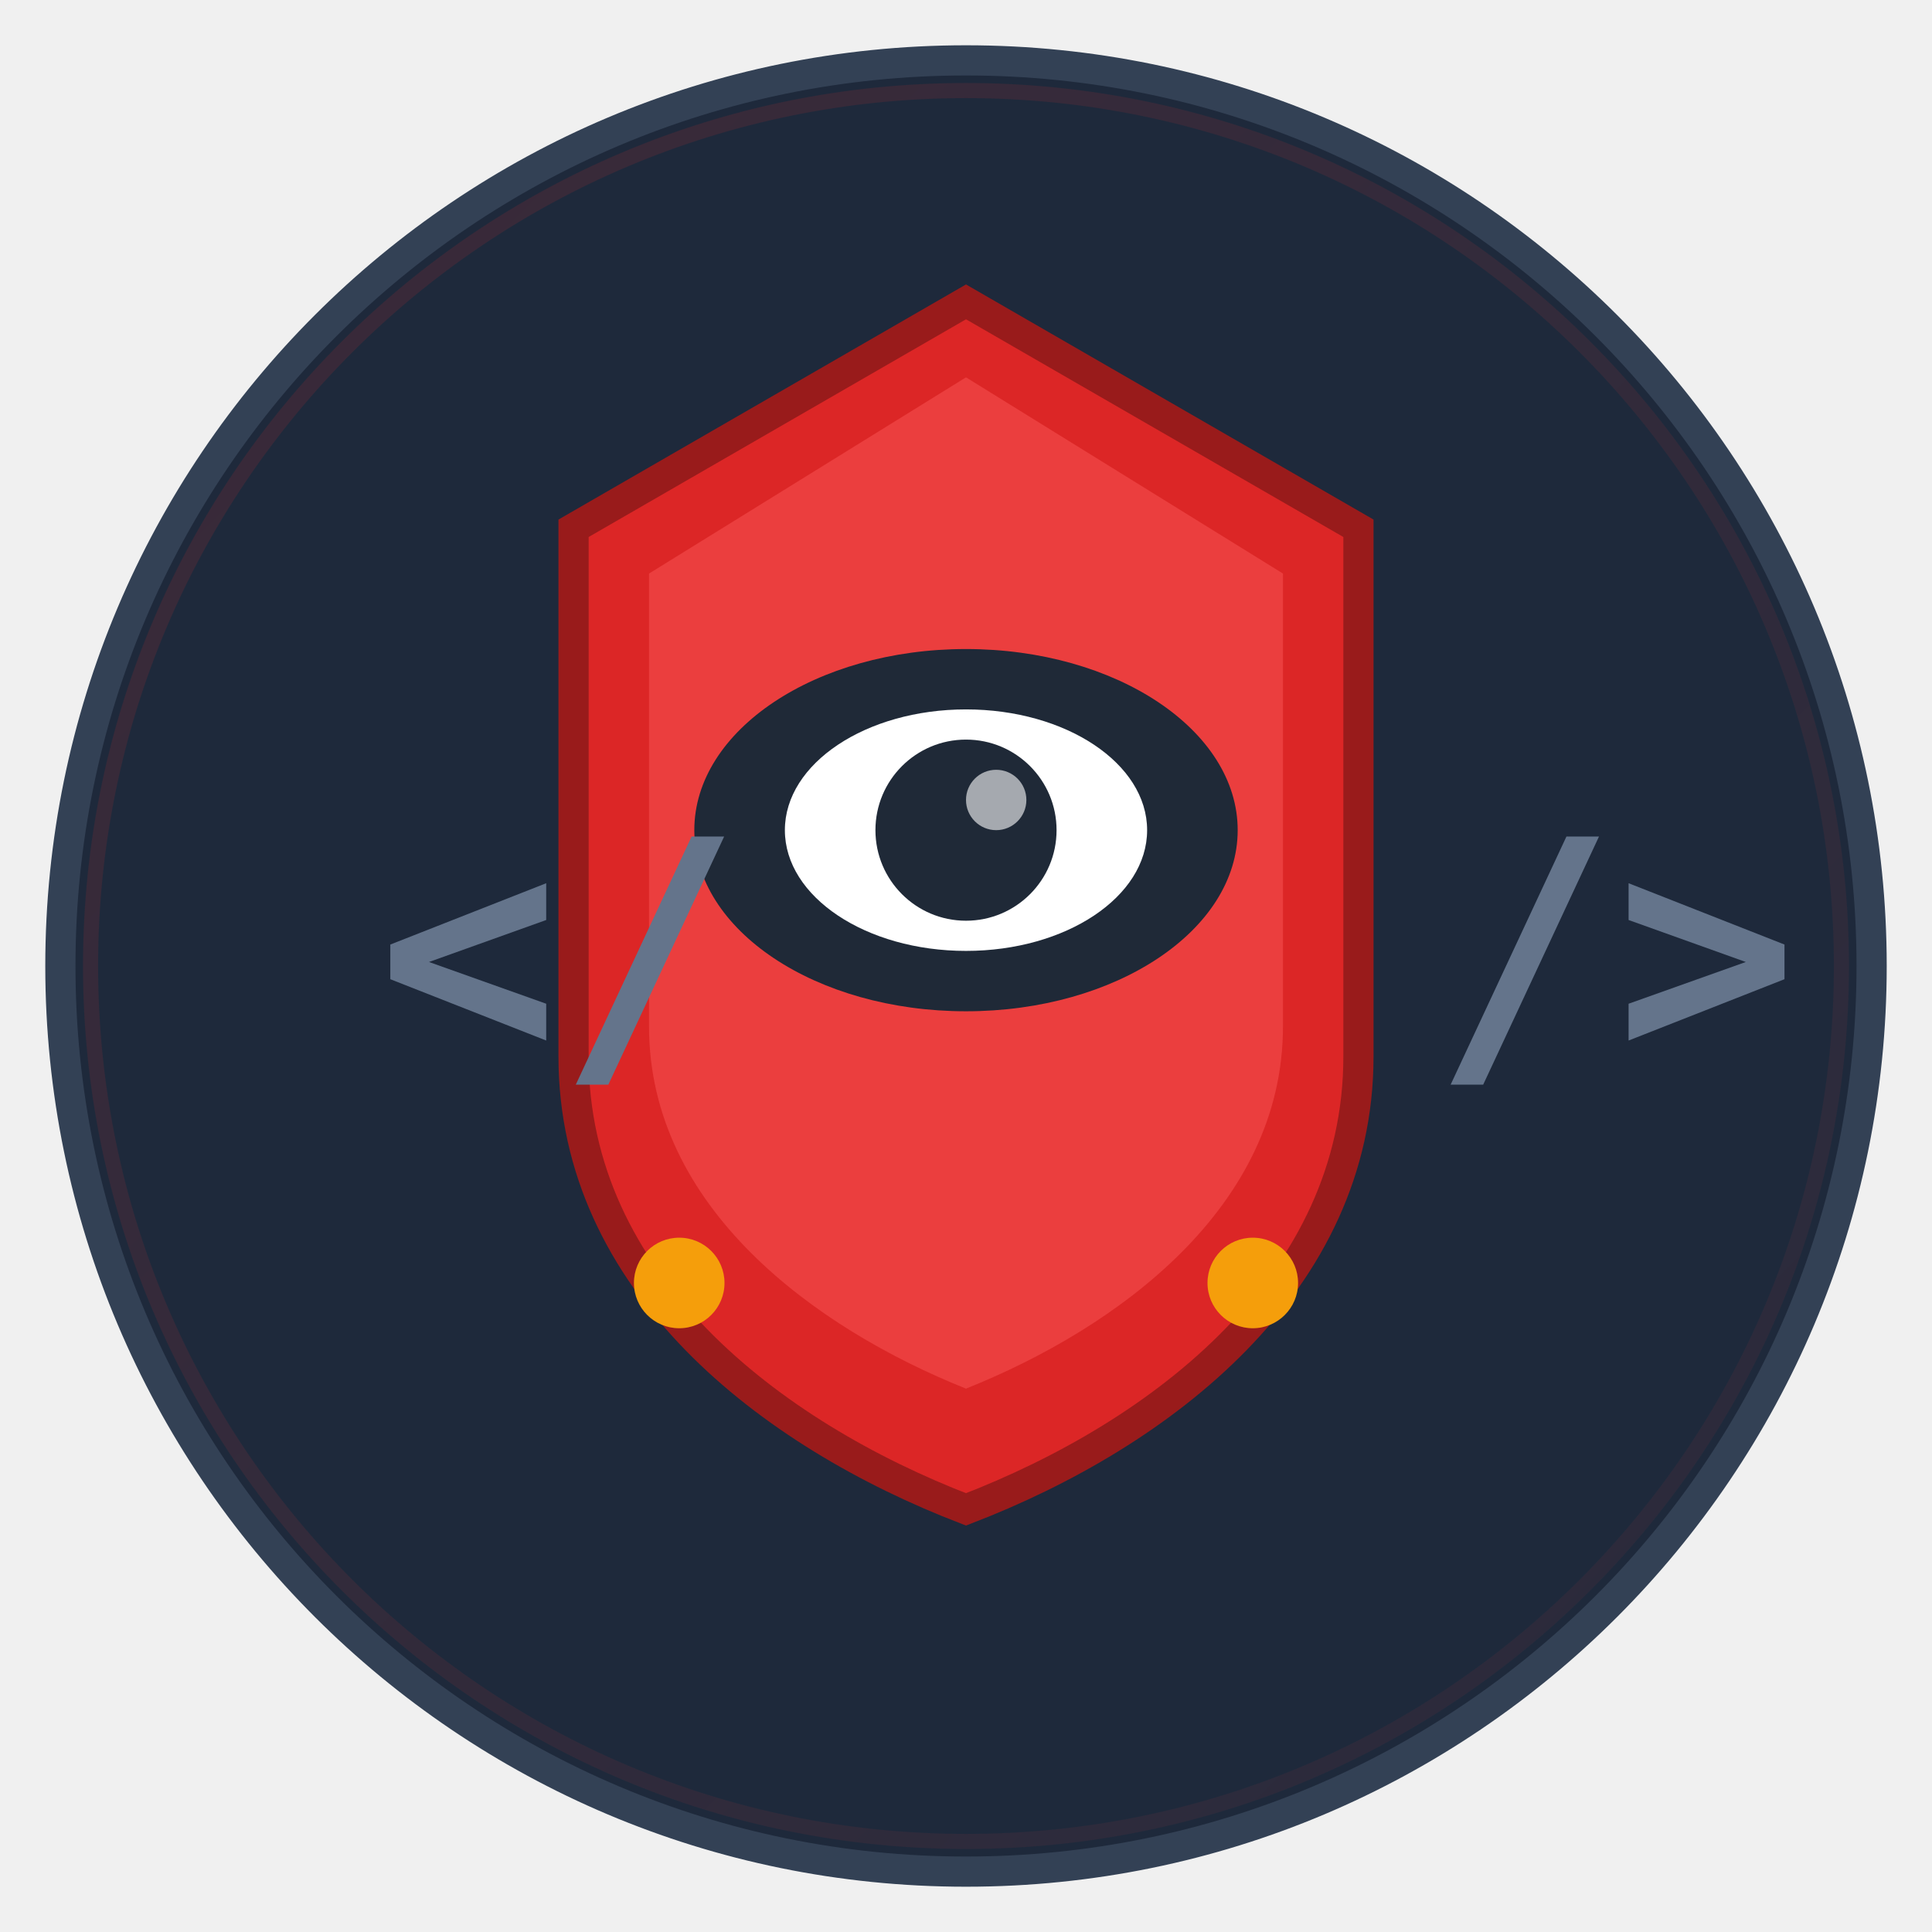
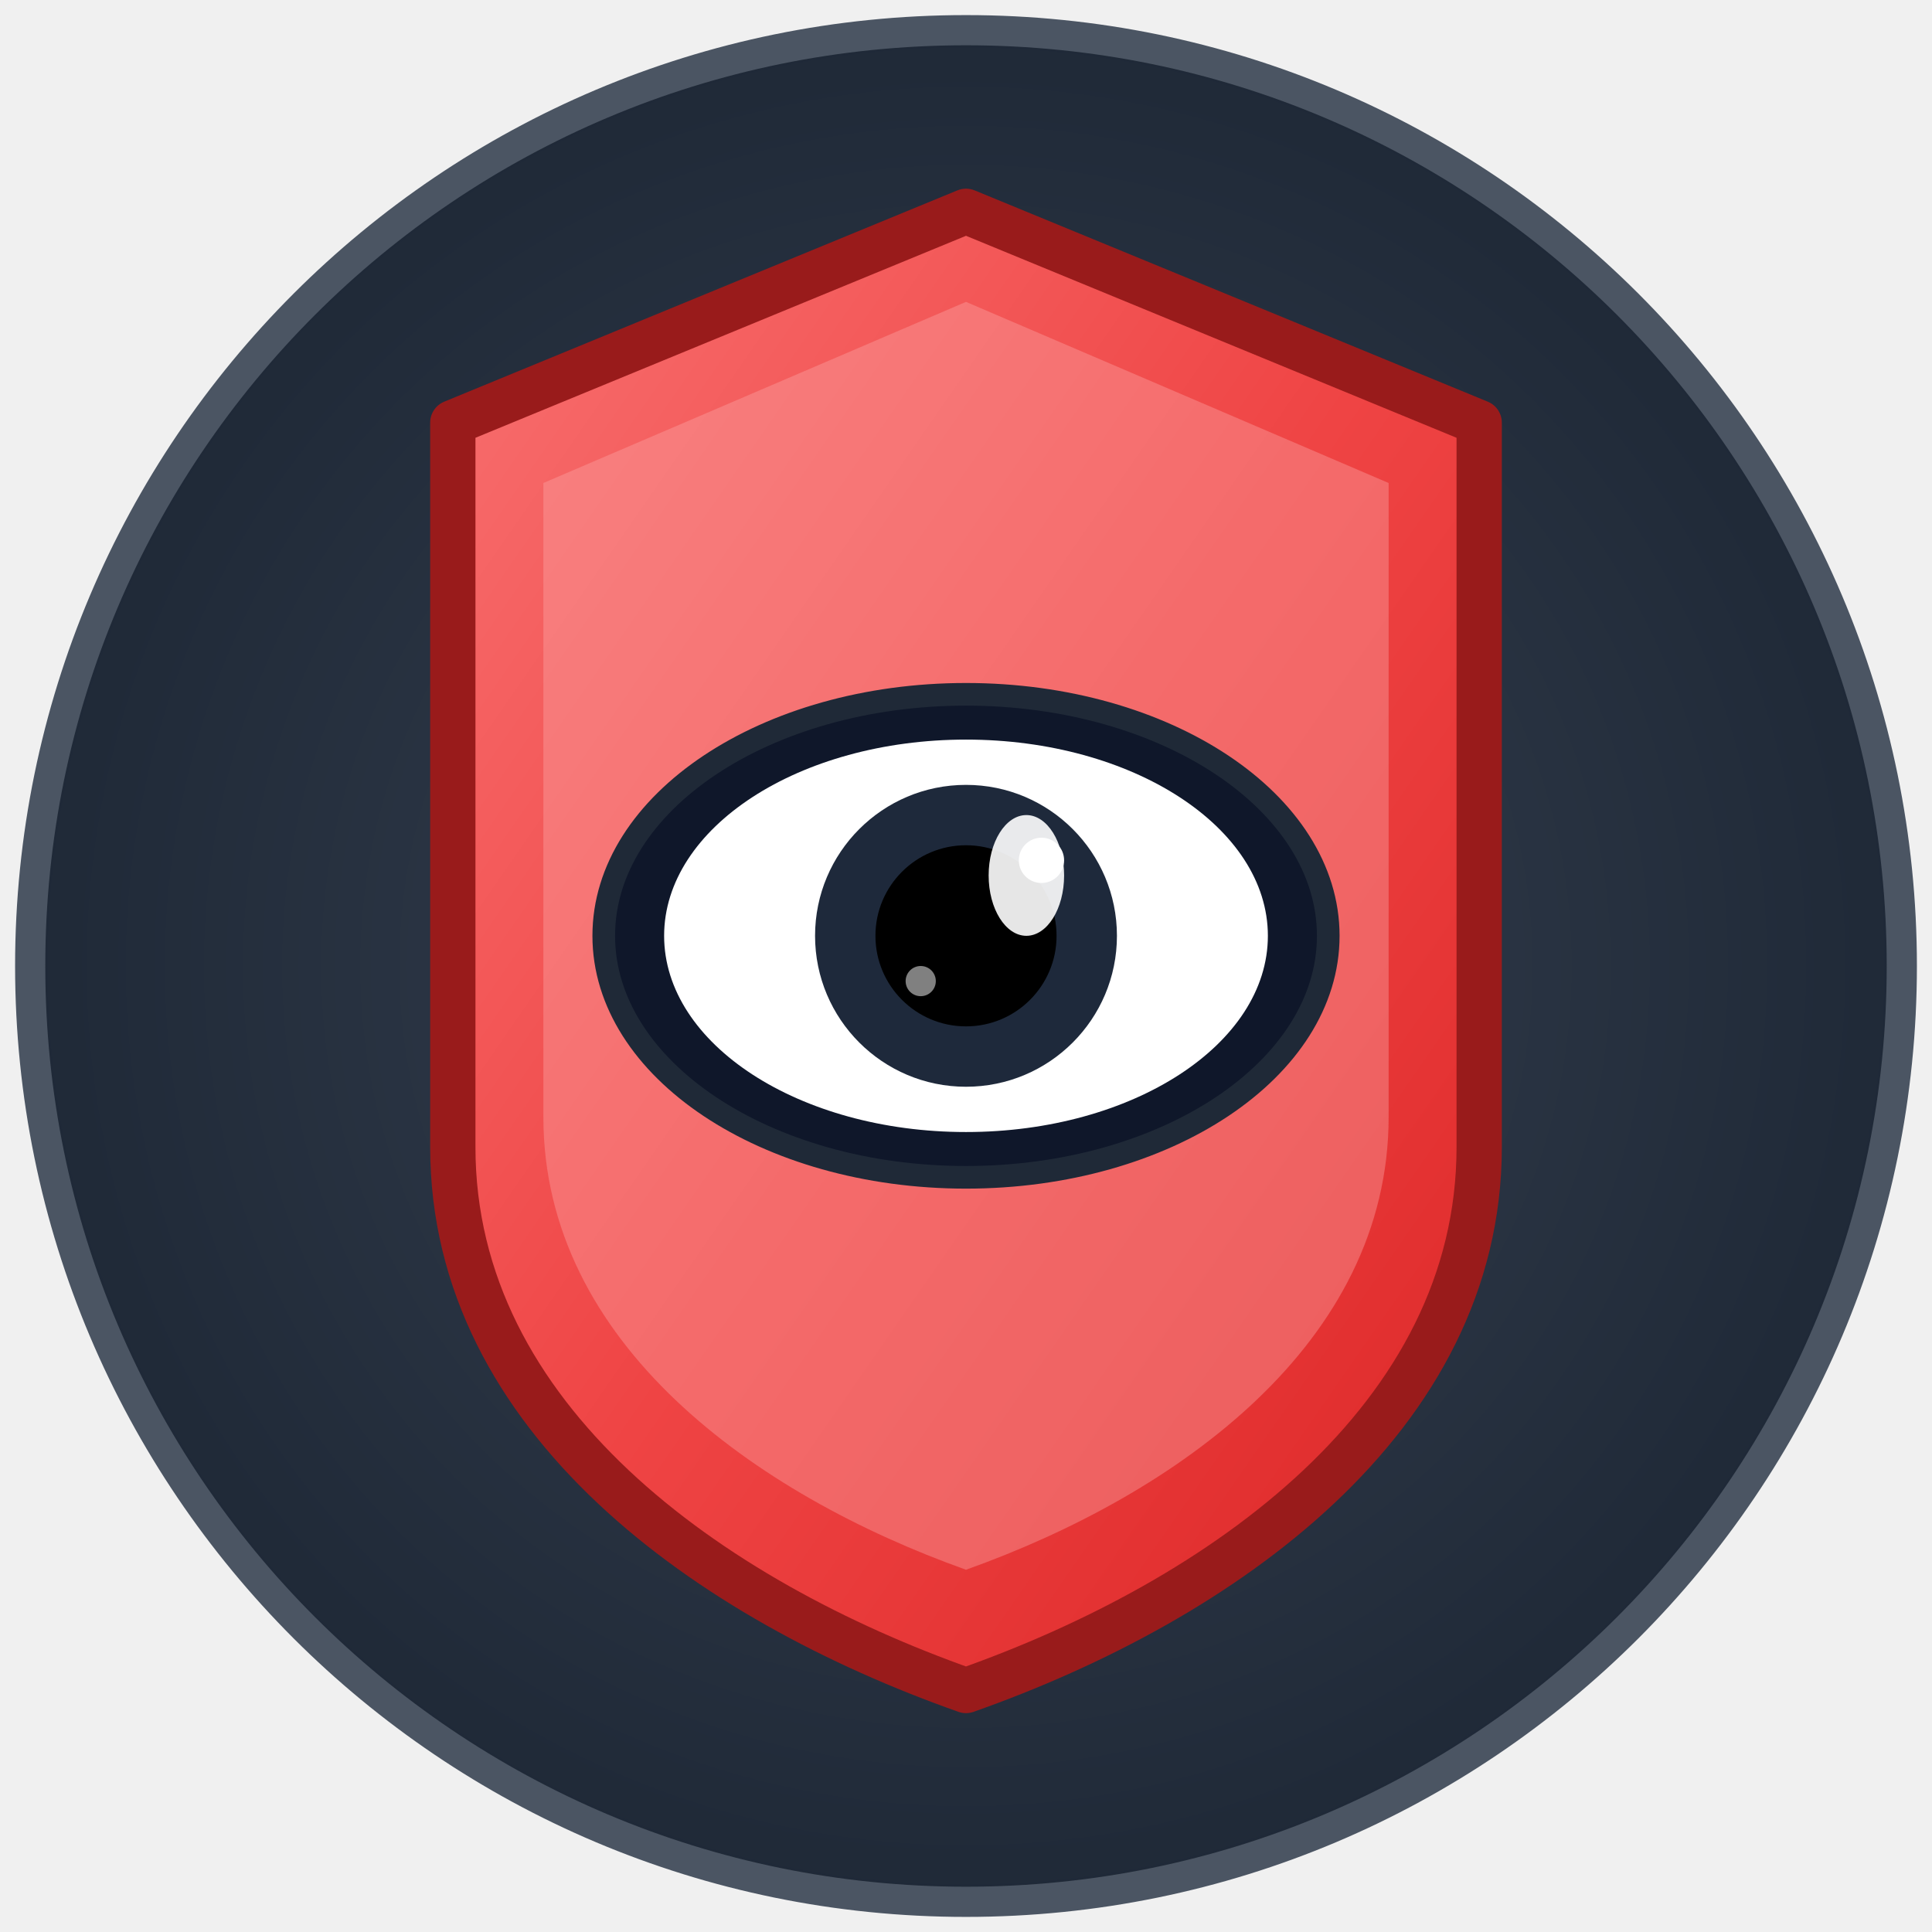
<svg xmlns="http://www.w3.org/2000/svg" width="128" height="128" viewBox="0 0 128 128">
-   <circle cx="64" cy="64" r="60" fill="#1e293b" stroke="#334155" stroke-width="2" />
-   <path d="M64 20 L90 35 L90 70 C90 85 77 95 64 100 C51 95 38 85 38 70 L38 35 Z" fill="#dc2626" stroke="#991b1b" stroke-width="2" />
-   <path d="M64 25 L85 38 L85 68 C85 80 74 88 64 92 C54 88 43 80 43 68 L43 38 Z" fill="#ef4444" opacity="0.8" />
-   <ellipse cx="64" cy="55" rx="18" ry="12" fill="#1f2937" />
-   <ellipse cx="64" cy="55" rx="12" ry="8" fill="#ffffff" />
-   <circle cx="64" cy="55" r="6" fill="#1f2937" />
-   <circle cx="66" cy="53" r="2" fill="#ffffff" opacity="0.6" />
-   <text x="25" y="70" font-family="monospace" font-size="20" font-weight="bold" fill="#64748b">&lt;/</text>
-   <text x="95" y="70" font-family="monospace" font-size="20" font-weight="bold" fill="#64748b">/&gt;</text>
-   <circle cx="45" cy="85" r="3" fill="#f59e0b" />
-   <circle cx="83" cy="85" r="3" fill="#f59e0b" />
-   <circle cx="64" cy="64" r="58" fill="none" stroke="url(#glow)" stroke-width="1" opacity="0.5" />
  <defs>
-     <linearGradient id="glow" x1="0%" y1="0%" x2="100%" y2="100%">
-       <stop offset="0%" style="stop-color:#dc2626;stop-opacity:0.3" />
-       <stop offset="100%" style="stop-color:#ef4444;stop-opacity:0.1" />
+     <radialGradient id="bgGradient" cx="50%" cy="50%" r="50%">
+       <stop offset="0%" style="stop-color:#374151;stop-opacity:1" />
+       <stop offset="100%" style="stop-color:#1f2937;stop-opacity:1" />
+     </radialGradient>
+     <linearGradient id="shieldGradient" x1="0%" y1="0%" x2="100%" y2="100%">
+       <stop offset="0%" style="stop-color:#f87171;stop-opacity:1" />
+       <stop offset="50%" style="stop-color:#ef4444;stop-opacity:1" />
+       <stop offset="100%" style="stop-color:#dc2626;stop-opacity:1" />
    </linearGradient>
  </defs>
+   <circle cx="64" cy="64" r="62" fill="url(#bgGradient)" stroke="#4b5563" stroke-width="2" />
+   <path d="M64 14 L98 28 L98 76 C98 94 81 106 64 112 C47 106 30 94 30 76 L30 28 Z" fill="url(#shieldGradient)" stroke="#991b1b" stroke-width="3" stroke-linejoin="round" />
+   <path d="M64 20 L92 32 L92 74 C92 89 78 99 64 104 C50 99 36 89 36 74 L36 32 Z" fill="#fca5a5" opacity="0.4" />
+   <ellipse cx="64" cy="62" rx="24" ry="16" fill="#0f172a" stroke="#1f2937" stroke-width="1.5" />
+   <ellipse cx="64" cy="62" rx="20" ry="13" fill="#ffffff" />
+   <circle cx="64" cy="62" r="10" fill="#1e293b" />
+   <circle cx="64" cy="62" r="6" fill="#000000" />
+   <ellipse cx="68" cy="58" rx="2.5" ry="4" fill="#ffffff" opacity="0.9" />
+   <circle cx="69" cy="57" r="1.5" fill="#ffffff" />
+   <circle cx="61" cy="65" r="1" fill="#ffffff" opacity="0.5" />
</svg>
